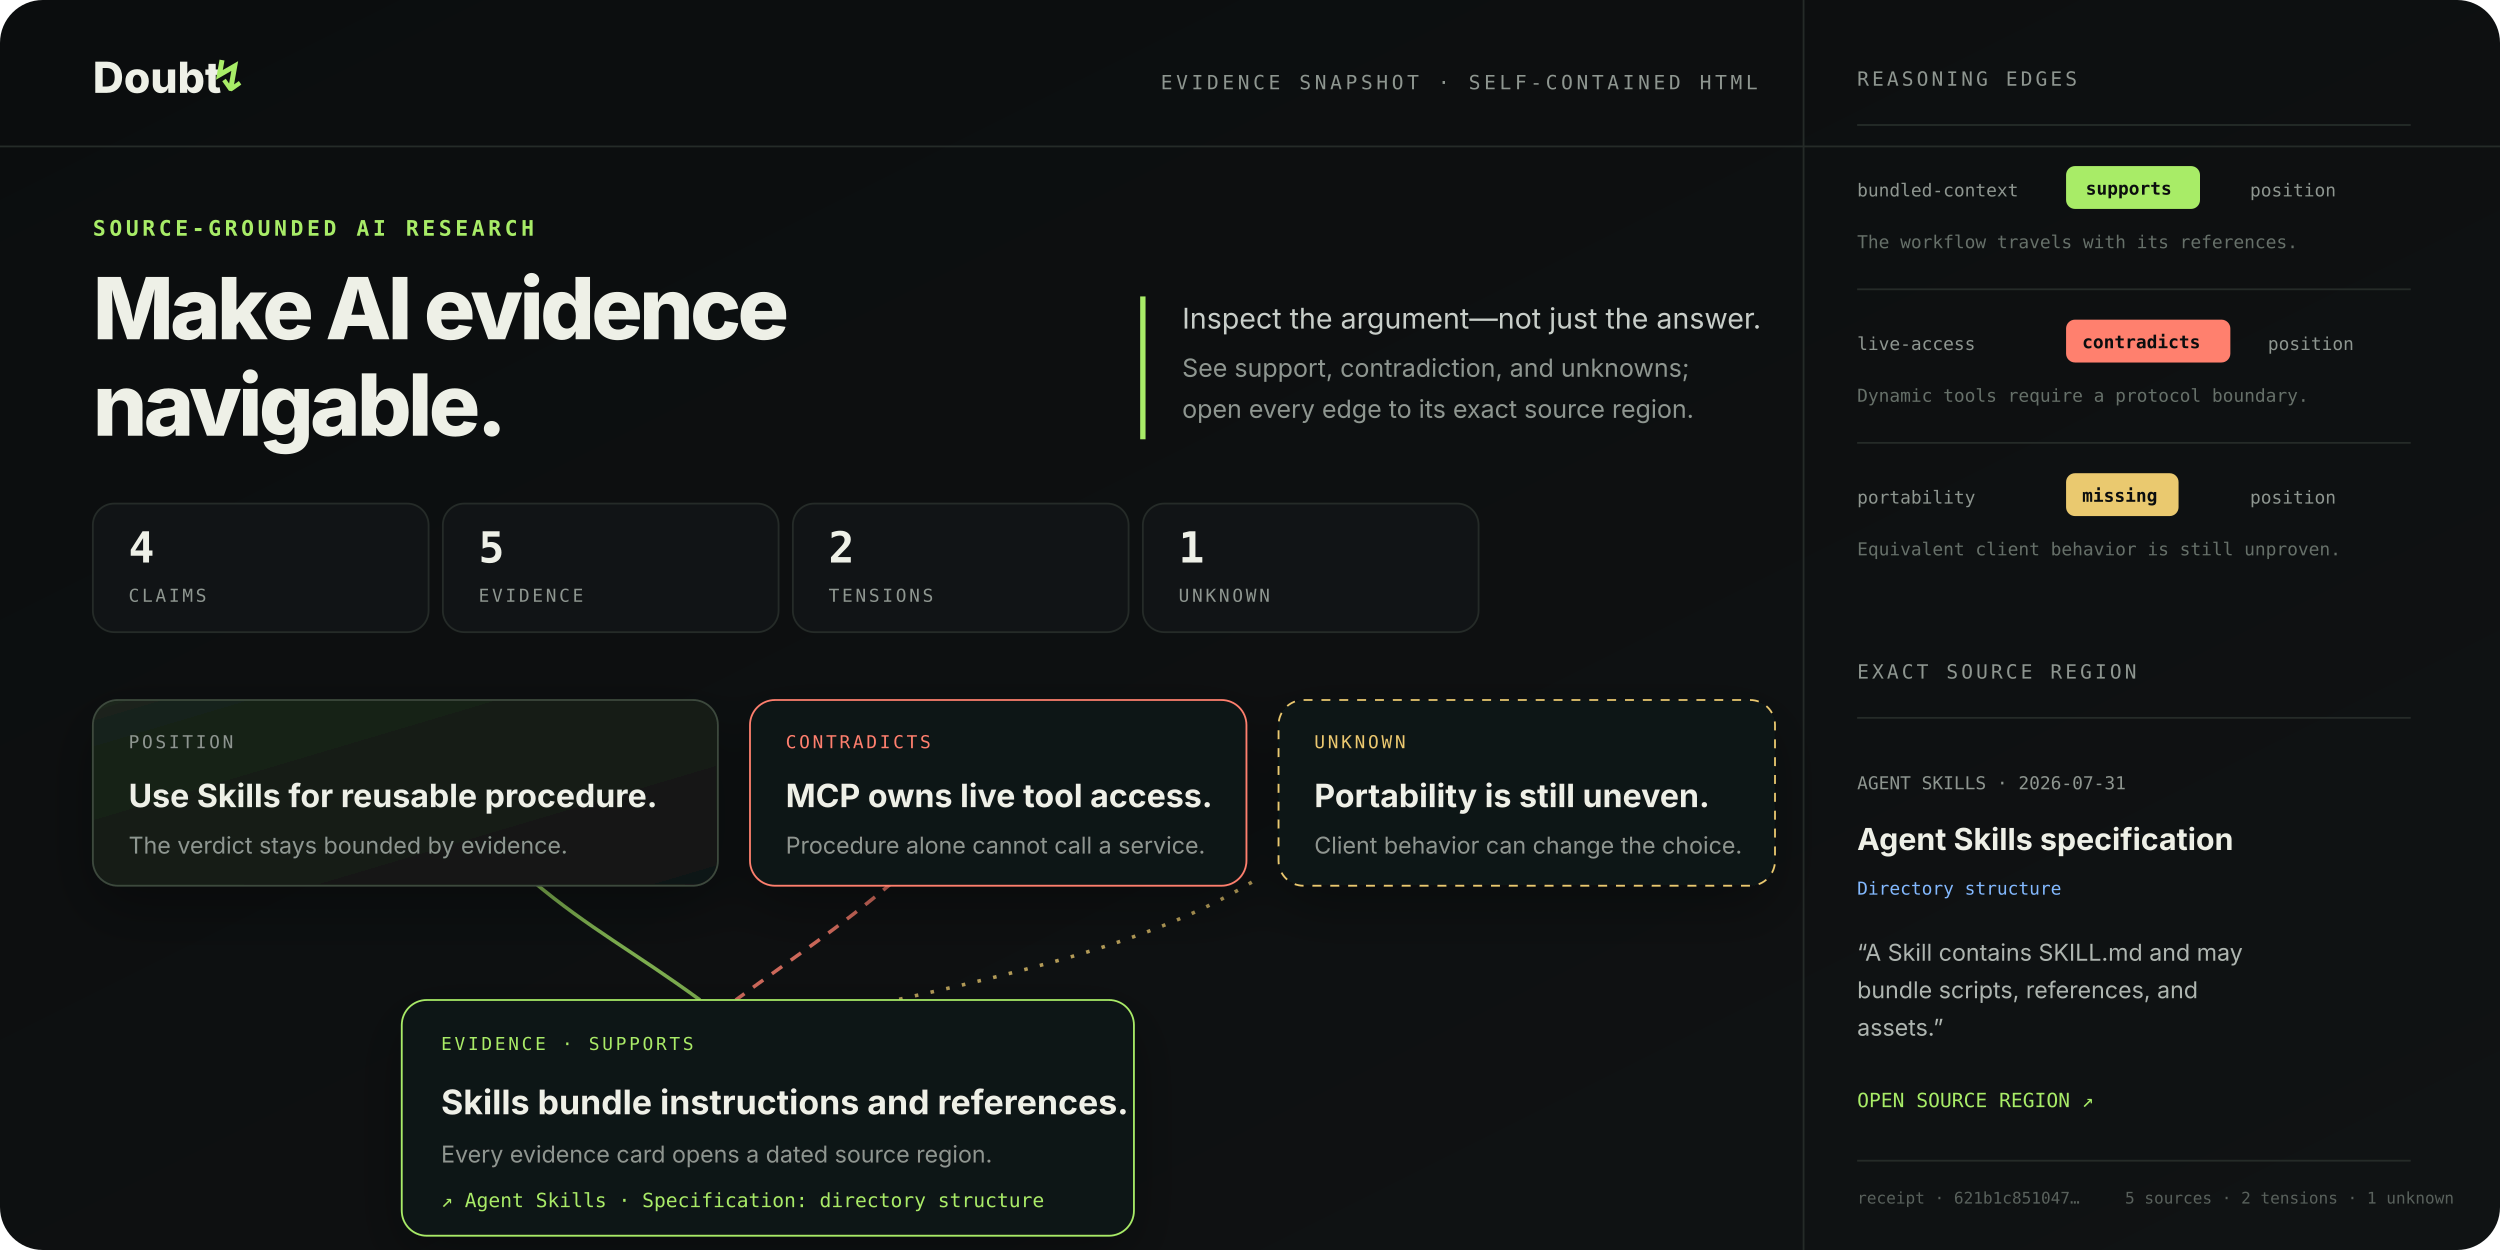
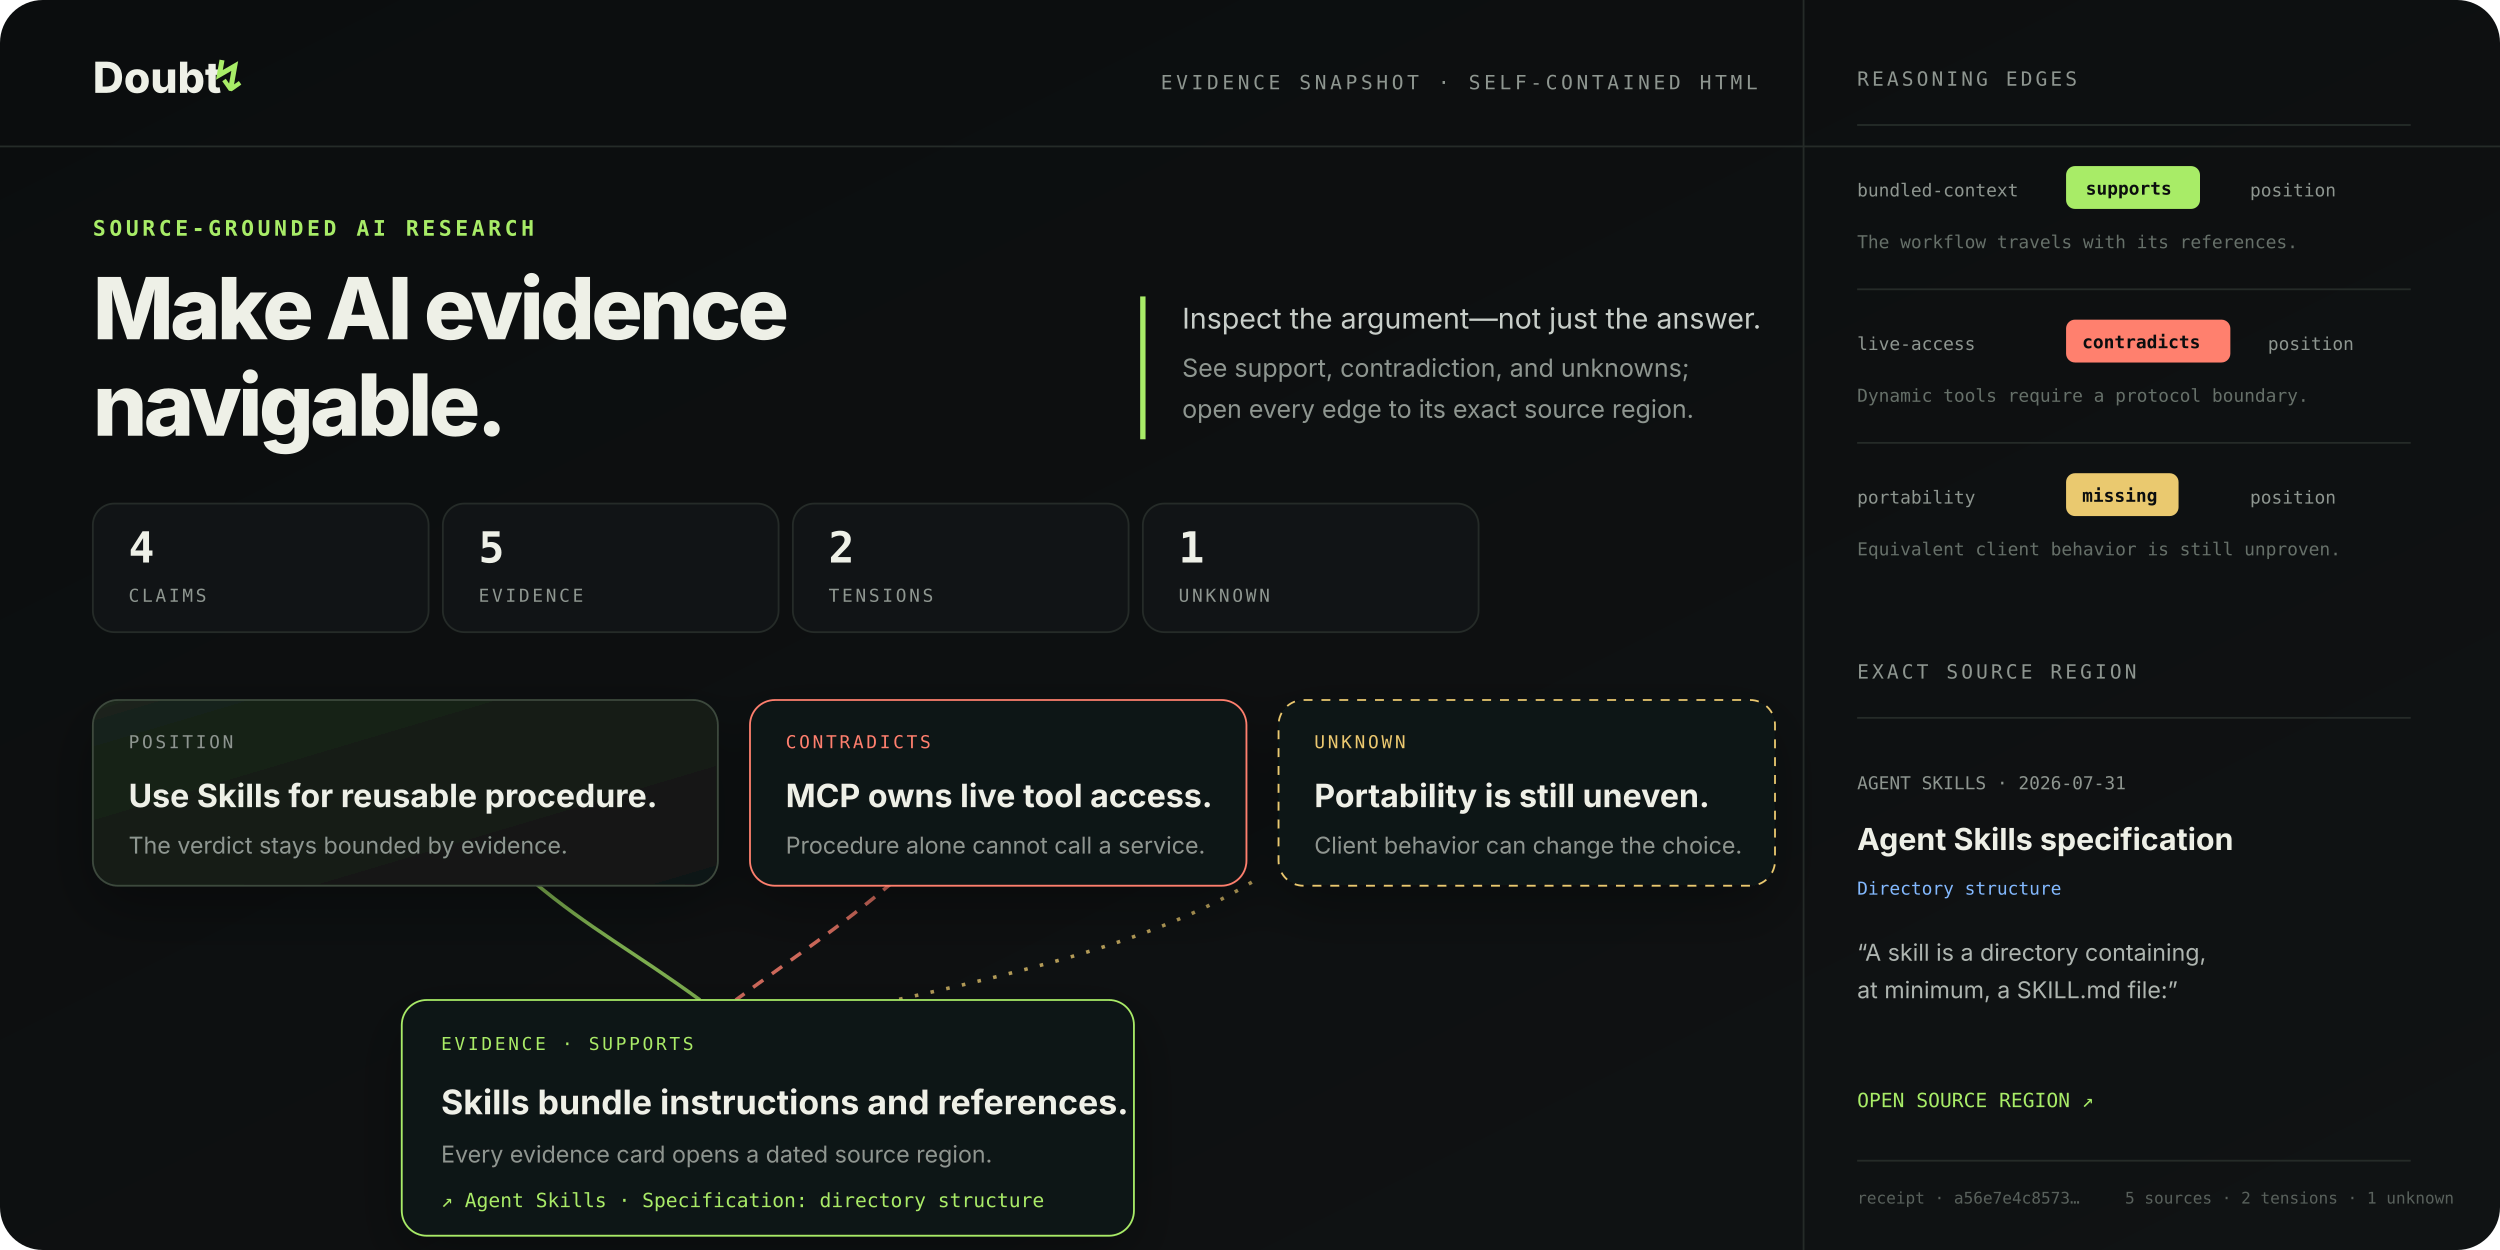
<svg xmlns="http://www.w3.org/2000/svg" width="1280" height="640" viewBox="0 0 1400 700" role="img" aria-labelledby="title desc">
  <defs>
    <linearGradient id="bg" x1="0" y1="0" x2="1" y2="1">
      <stop offset="0" stop-color="#0b0d0e" />
      <stop offset="1" stop-color="#101314" />
    </linearGradient>
    <linearGradient id="position" x1="0" y1="0" x2="1" y2="1">
      <stop offset="0" stop-color="#1a251a" />
      <stop offset="1" stop-color="#111416" />
    </linearGradient>
    <filter id="shadow" x="-20%" y="-20%" width="140%" height="150%">
      <feDropShadow dx="0" dy="12" stdDeviation="16" flood-color="#000" flood-opacity=".32" />
    </filter>
  </defs>
  <rect width="1400" height="700" rx="24" fill="url(#bg)" />
  <path d="M0 82H1400M1010 0V700" stroke="#252b28" />
  <text x="52" y="52" fill="#eef0e7" font-family="Inter,Arial,sans-serif" font-size="24" font-weight="800">Doubt</text>
  <text x="118" y="51" fill="#a8ec67" font-family="Arial,sans-serif" font-size="24" font-weight="800">↯</text>
  <text x="650" y="50" fill="#8e9690" font-family="ui-monospace,monospace" font-size="11" letter-spacing="2">EVIDENCE SNAPSHOT · SELF-CONTAINED HTML</text>
  <text x="52" y="132" fill="#a8ec67" font-family="ui-monospace,monospace" font-size="12" font-weight="700" letter-spacing="2">SOURCE-GROUNDED AI RESEARCH</text>
  <text x="52" y="190" fill="#eef0e7" font-family="Inter,Arial,sans-serif" font-size="48" font-weight="800" letter-spacing="-2">Make AI evidence</text>
  <text x="52" y="244" fill="#eef0e7" font-family="Inter,Arial,sans-serif" font-size="48" font-weight="800" letter-spacing="-2">navigable.</text>
  <path d="M640 166V246" stroke="#a8ec67" stroke-width="3" />
  <text x="662" y="184" fill="#c8cec9" font-family="Inter,Arial,sans-serif" font-size="16">Inspect the argument—not just the answer.</text>
  <text x="662" y="211" fill="#8e9690" font-family="Inter,Arial,sans-serif" font-size="14">See support, contradiction, and unknowns;</text>
  <text x="662" y="234" fill="#8e9690" font-family="Inter,Arial,sans-serif" font-size="14">open every edge to its exact source region.</text>
  <g font-family="ui-monospace,monospace">
    <rect x="52" y="282" width="188" height="72" rx="12" fill="#111416" stroke="#252b28" />
    <text x="72" y="315" fill="#eef0e7" font-size="24" font-weight="700">4</text>
    <text x="72" y="337" fill="#8e9690" font-size="10" letter-spacing="1.5">CLAIMS</text>
    <rect x="248" y="282" width="188" height="72" rx="12" fill="#111416" stroke="#252b28" />
    <text x="268" y="315" fill="#eef0e7" font-size="24" font-weight="700">5</text>
    <text x="268" y="337" fill="#8e9690" font-size="10" letter-spacing="1.5">EVIDENCE</text>
    <rect x="444" y="282" width="188" height="72" rx="12" fill="#111416" stroke="#252b28" />
    <text x="464" y="315" fill="#eef0e7" font-size="24" font-weight="700">2</text>
    <text x="464" y="337" fill="#8e9690" font-size="10" letter-spacing="1.5">TENSIONS</text>
    <rect x="640" y="282" width="188" height="72" rx="12" fill="#111416" stroke="#252b28" />
    <text x="660" y="315" fill="#eef0e7" font-size="24" font-weight="700">1</text>
    <text x="660" y="337" fill="#8e9690" font-size="10" letter-spacing="1.5">UNKNOWN</text>
  </g>
  <path d="M299 494C330 520 355 533 392 560" fill="none" stroke="#a8ec67" stroke-width="2" opacity=".72" />
  <path d="M500 494C468 521 446 535 412 560" fill="none" stroke="#ff806e" stroke-width="2" stroke-dasharray="7 6" opacity=".8" />
  <path d="M701 494C640 531 559 548 432 575" fill="none" stroke="#eac96f" stroke-width="2" stroke-dasharray="2 7" opacity=".76" />
  <g filter="url(#shadow)" font-family="Inter,Arial,sans-serif">
    <rect x="52" y="392" width="350" height="104" rx="14" fill="url(#position)" stroke="#3d493d" />
    <text x="72" y="419" fill="#8e9690" font-family="ui-monospace,monospace" font-size="10" letter-spacing="1.5">POSITION</text>
    <text x="72" y="452" fill="#eef0e7" font-size="18" font-weight="700">Use Skills for reusable procedure.</text>
    <text x="72" y="478" fill="#8e9690" font-size="13">The verdict stays bounded by evidence.</text>
    <rect x="420" y="392" width="278" height="104" rx="14" fill="#111416" stroke="#ff806e" />
    <text x="440" y="419" fill="#ff806e" font-family="ui-monospace,monospace" font-size="10" letter-spacing="1.5">CONTRADICTS</text>
    <text x="440" y="452" fill="#eef0e7" font-size="18" font-weight="700">MCP owns live tool access.</text>
    <text x="440" y="478" fill="#8e9690" font-size="13">Procedure alone cannot call a service.</text>
    <rect x="716" y="392" width="278" height="104" rx="14" fill="#111416" stroke="#eac96f" stroke-dasharray="5 5" />
    <text x="736" y="419" fill="#eac96f" font-family="ui-monospace,monospace" font-size="10" letter-spacing="1.5">UNKNOWN</text>
    <text x="736" y="452" fill="#eef0e7" font-size="18" font-weight="700">Portability is still uneven.</text>
    <text x="736" y="478" fill="#8e9690" font-size="13">Client behavior can change the choice.</text>
    <rect x="225" y="560" width="410" height="132" rx="14" fill="#111416" stroke="#a8ec67" />
    <text x="247" y="588" fill="#a8ec67" font-family="ui-monospace,monospace" font-size="10" letter-spacing="1.5">EVIDENCE · SUPPORTS</text>
    <text x="247" y="624" fill="#eef0e7" font-size="19" font-weight="700">Skills bundle instructions and references.</text>
    <text x="247" y="651" fill="#8e9690" font-size="13">Every evidence card opens a dated source region.</text>
    <text x="247" y="676" fill="#a8ec67" font-family="ui-monospace,monospace" font-size="11">↗ Agent Skills · Specification: directory structure</text>
  </g>
  <g font-family="ui-monospace,monospace">
    <text x="1040" y="48" fill="#8e9690" font-size="11" letter-spacing="1.7">REASONING EDGES</text>
    <path d="M1040 70H1350" stroke="#252b28" />
    <text x="1040" y="110" fill="#8e9690" font-size="10">bundled-context</text>
    <rect x="1157" y="93" width="75" height="24" rx="5" fill="#a8ec67" />
    <text x="1168" y="109" fill="#0b0d0e" font-size="10" font-weight="700">supports</text>
    <text x="1260" y="110" fill="#8e9690" font-size="10">position</text>
    <text x="1040" y="139" fill="#667069" font-size="10">The workflow travels with its references.</text>
    <path d="M1040 162H1350" stroke="#252b28" />
    <text x="1040" y="196" fill="#8e9690" font-size="10">live-access</text>
    <rect x="1157" y="179" width="92" height="24" rx="5" fill="#ff806e" />
    <text x="1166" y="195" fill="#0b0d0e" font-size="10" font-weight="700">contradicts</text>
    <text x="1270" y="196" fill="#8e9690" font-size="10">position</text>
    <text x="1040" y="225" fill="#667069" font-size="10">Dynamic tools require a protocol boundary.</text>
    <path d="M1040 248H1350" stroke="#252b28" />
    <text x="1040" y="282" fill="#8e9690" font-size="10">portability</text>
    <rect x="1157" y="265" width="63" height="24" rx="5" fill="#eac96f" />
    <text x="1166" y="281" fill="#0b0d0e" font-size="10" font-weight="700">missing</text>
    <text x="1260" y="282" fill="#8e9690" font-size="10">position</text>
    <text x="1040" y="311" fill="#667069" font-size="10">Equivalent client behavior is still unproven.</text>
    <text x="1040" y="380" fill="#8e9690" font-size="11" letter-spacing="1.7">EXACT SOURCE REGION</text>
    <path d="M1040 402H1350" stroke="#252b28" />
    <text x="1040" y="442" fill="#8e9690" font-size="10">AGENT SKILLS · 2026-07-31</text>
    <text x="1040" y="476" fill="#eef0e7" font-family="Inter,Arial,sans-serif" font-size="17" font-weight="700">Agent Skills specification</text>
    <text x="1040" y="501" fill="#83b9ff" font-size="10">Directory structure</text>
-     <text x="1040" y="538" fill="#aeb5b0" font-family="Inter,Arial,sans-serif" font-size="13">“A Skill contains SKILL.md and may</text>
-     <text x="1040" y="559" fill="#aeb5b0" font-family="Inter,Arial,sans-serif" font-size="13">bundle scripts, references, and</text>
-     <text x="1040" y="580" fill="#aeb5b0" font-family="Inter,Arial,sans-serif" font-size="13">assets.”</text>
+     <text x="1040" y="538" fill="#aeb5b0" font-family="Inter,Arial,sans-serif" font-size="13">“A skill is a directory containing,</text>
+     <text x="1040" y="559" fill="#aeb5b0" font-family="Inter,Arial,sans-serif" font-size="13">at minimum, a SKILL.md file:”</text>
    <text x="1040" y="620" fill="#a8ec67" font-size="11">OPEN SOURCE REGION ↗</text>
    <path d="M1040 650H1350" stroke="#252b28" />
-     <text x="1040" y="674" fill="#59615c" font-size="9">receipt · 621b1c851047…</text>
+     <text x="1040" y="674" fill="#59615c" font-size="9">receipt · a56e7e4c8573…</text>
    <text x="1190" y="674" fill="#59615c" font-size="9">5 sources · 2 tensions · 1 unknown</text>
  </g>
</svg>
